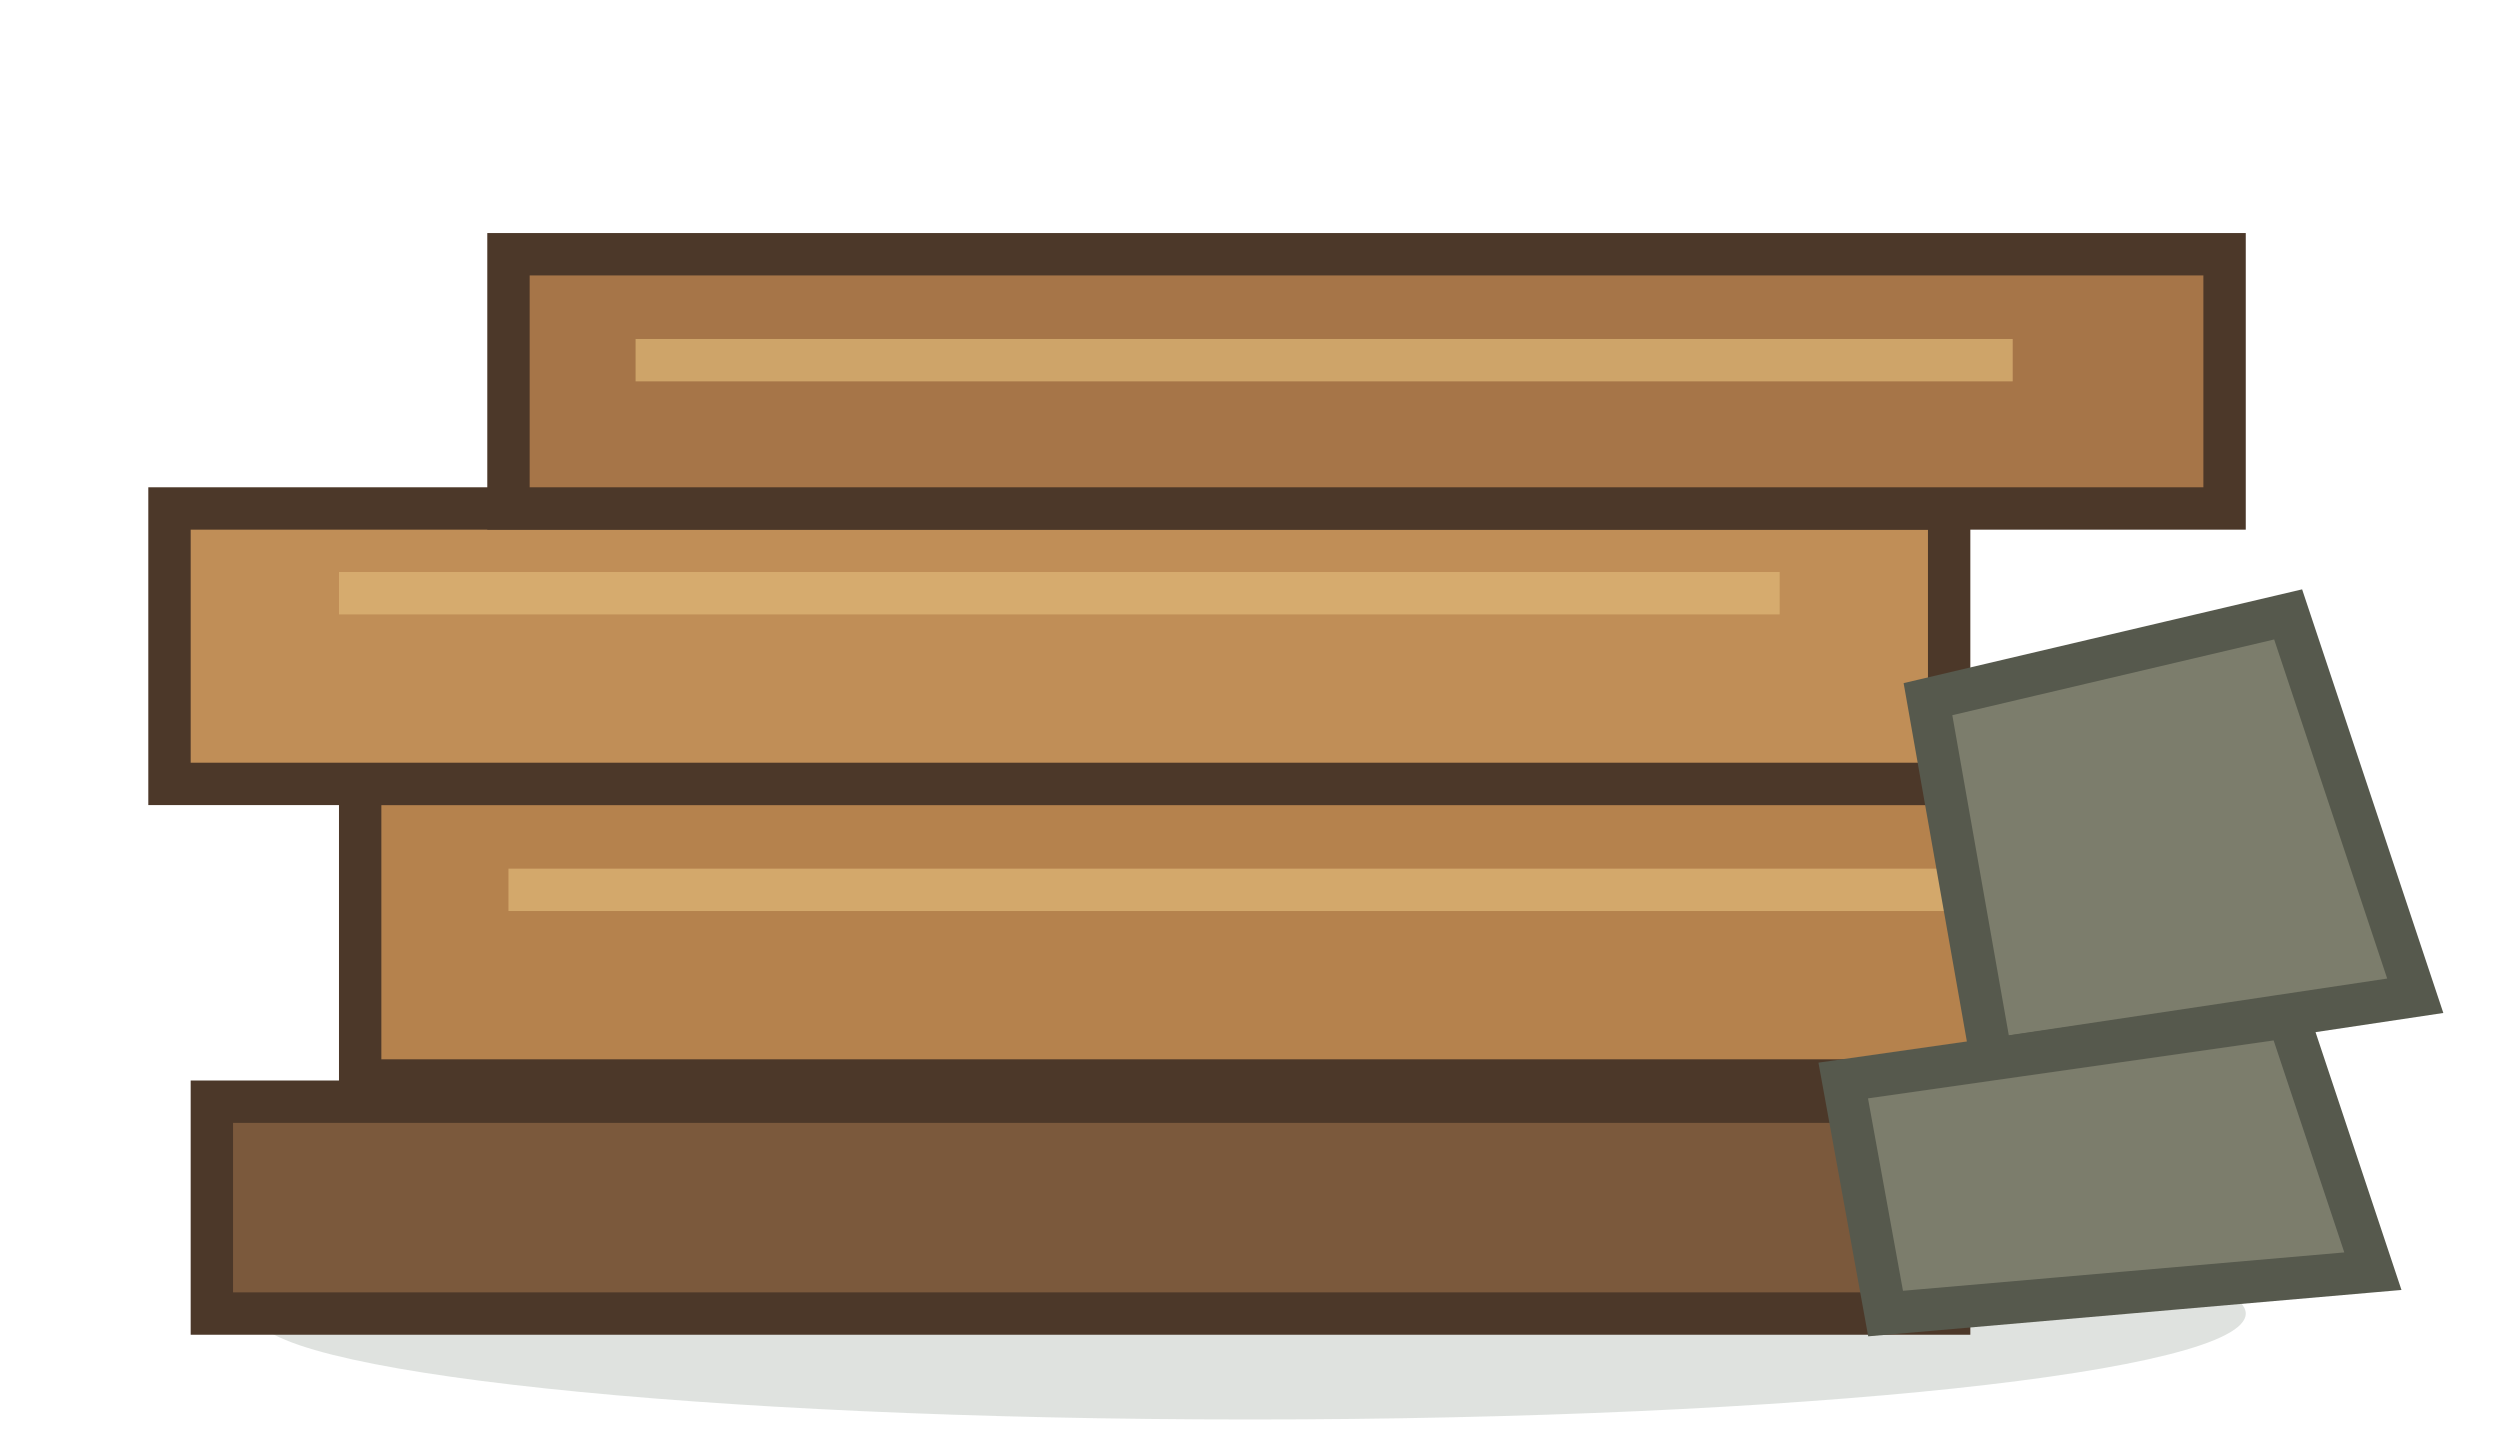
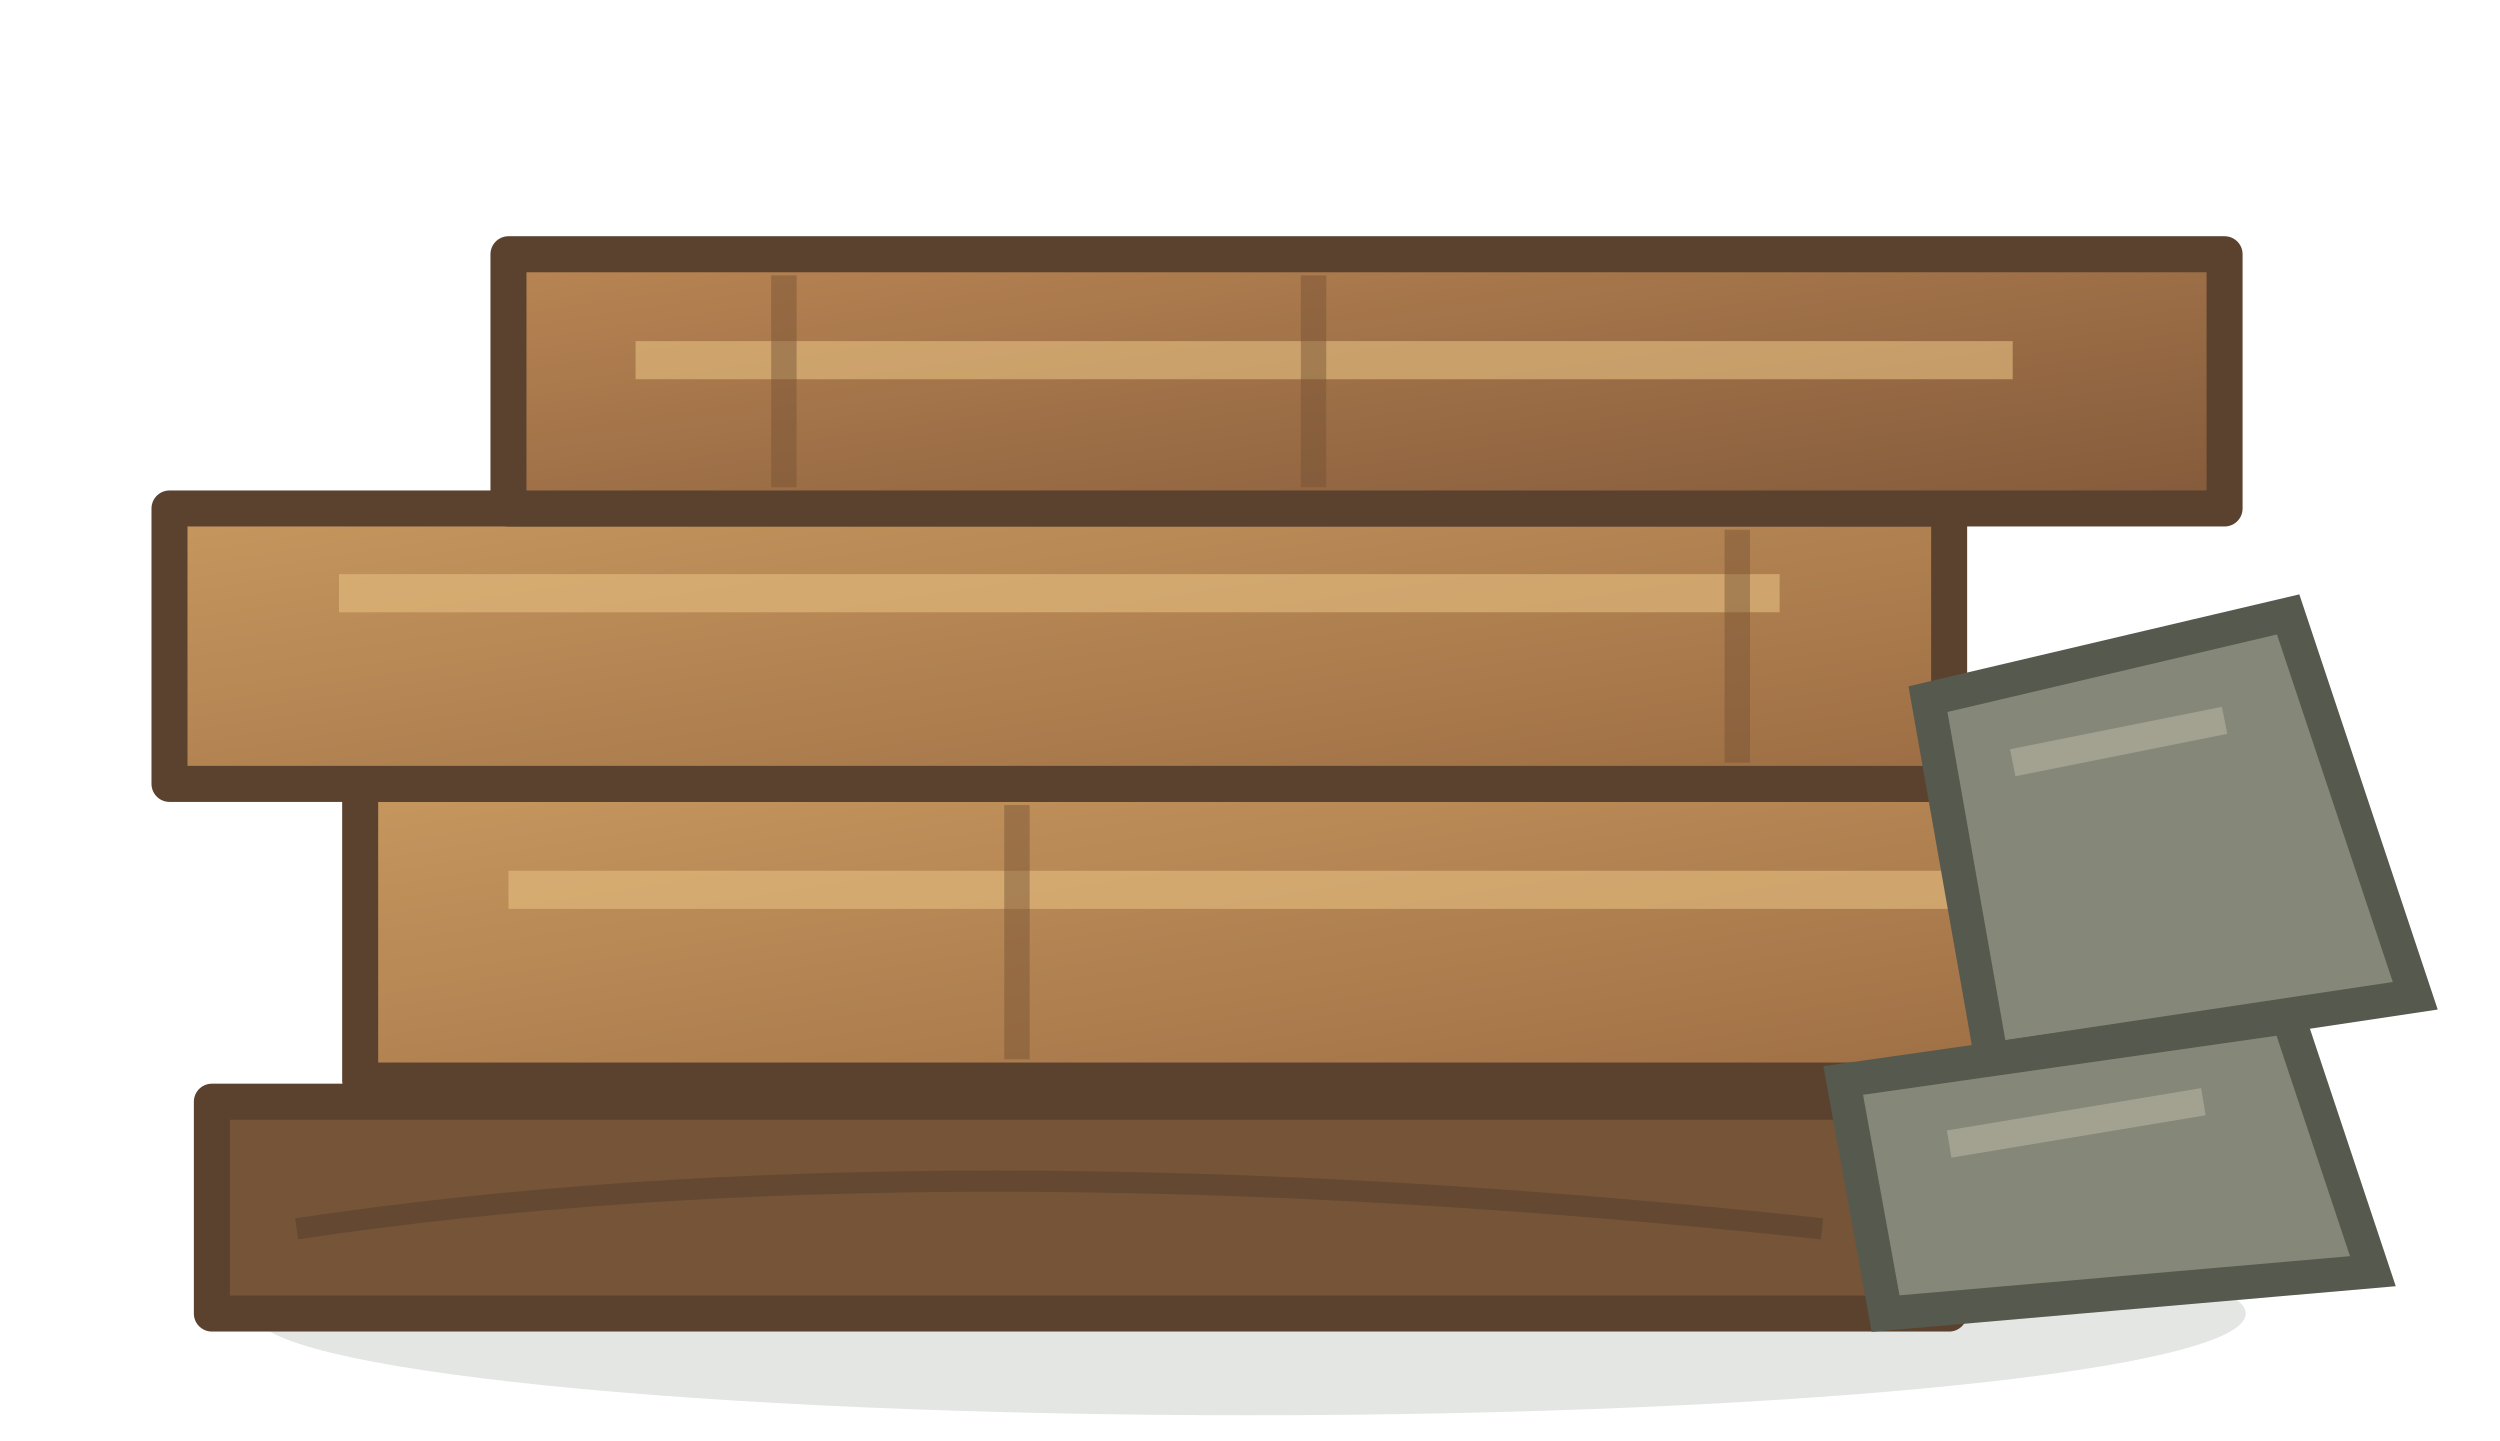
<svg xmlns="http://www.w3.org/2000/svg" width="118" height="68" viewBox="0 0 118 68">
-   <ellipse cx="59" cy="62" rx="47" ry="5" fill="#314936" opacity=".16" />
-   <g stroke="#4c3829" stroke-width="2">
-     <path d="M10 52h82v10H10z" fill="#7b593c" />
-     <path d="M17 37h86v14H17z" fill="#b5824d" />
-     <path d="M8 24h84v13H8z" fill="#c08e57" />
-     <path d="M24 12h81v12H24z" fill="#a67548" />
+   <defs>
+     <linearGradient id="plank1" x1="0" y1="0" x2="1" y2="1">
+       <stop stop-color="#c7975f" />
+       <stop offset="1" stop-color="#9c6d43" />
+     </linearGradient>
+     <linearGradient id="plank2" x1="0" y1="0" x2="1" y2="1">
+       <stop stop-color="#b98553" />
+       <stop offset="1" stop-color="#835a3b" />
+     </linearGradient>
+   </defs>
+   <ellipse cx="59" cy="62" rx="47" ry="4.8" fill="#314936" opacity=".14" />
+   <g stroke="#5b422f" stroke-width="1.7" stroke-linejoin="round">
+     <path d="M10 52h82v10H10z" fill="#765438" />
+     <path d="M17 37h86v14H17z" fill="url(#plank1)" />
+     <path d="M8 24h84v13H8z" fill="url(#plank1)" />
+     <path d="M24 12h81v12H24z" fill="url(#plank2)" />
  </g>
-   <path d="M16 28h68M30 17h65M24 42h70" stroke="#e0b878" stroke-width="2" opacity=".7" />
-   <g fill="#7c7d6c" stroke="#56594d" stroke-width="2">
+   <path d="M16 28h68M30 17h65M24 42h70" stroke="#e4bd7f" stroke-width="1.8" opacity=".62" />
+   <path d="M37 13v10M62 13v10M82 25v11M48 38v12" stroke="#745034" stroke-width="1.2" opacity=".45" />
+   <g fill="#858779" stroke="#56594d" stroke-width="1.6">
    <path d="M91 33l17-4 6 18-20 3z" />
    <path d="M87 51l21-3 4 12-23 2z" />
  </g>
+   <path d="M95 36l10-2M92 54l12-2" stroke="#b3b19d" stroke-width="1.3" opacity=".65" />
+   <path d="M14 58c20-3 44-3 72 0" fill="none" stroke="#4d3a2b" stroke-width="1" opacity=".45" />
</svg>
